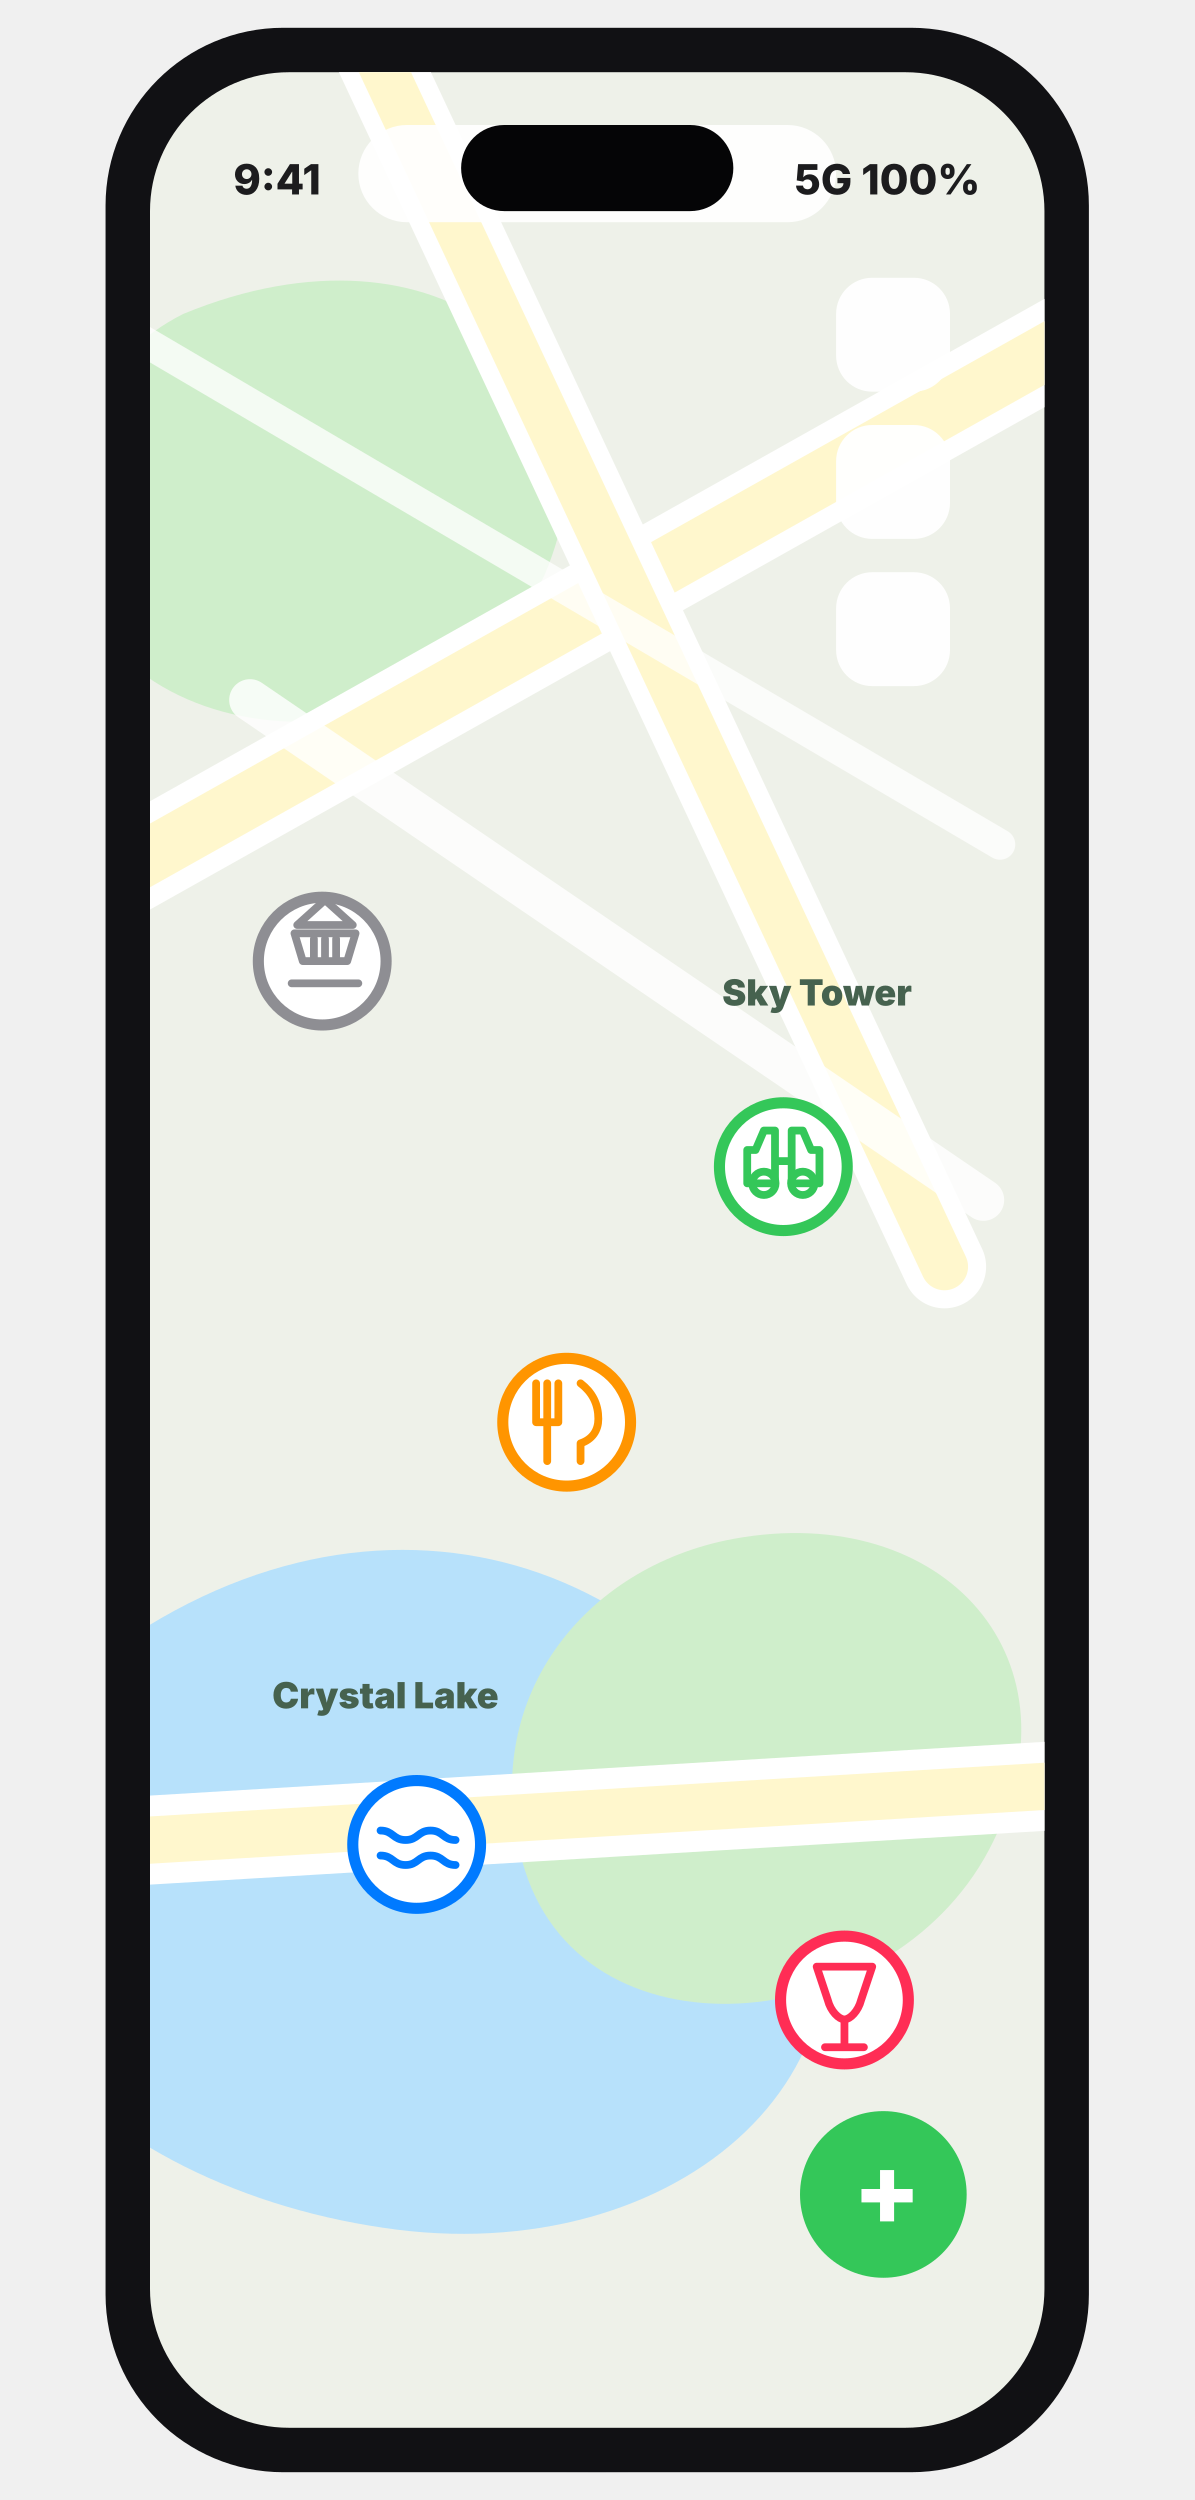
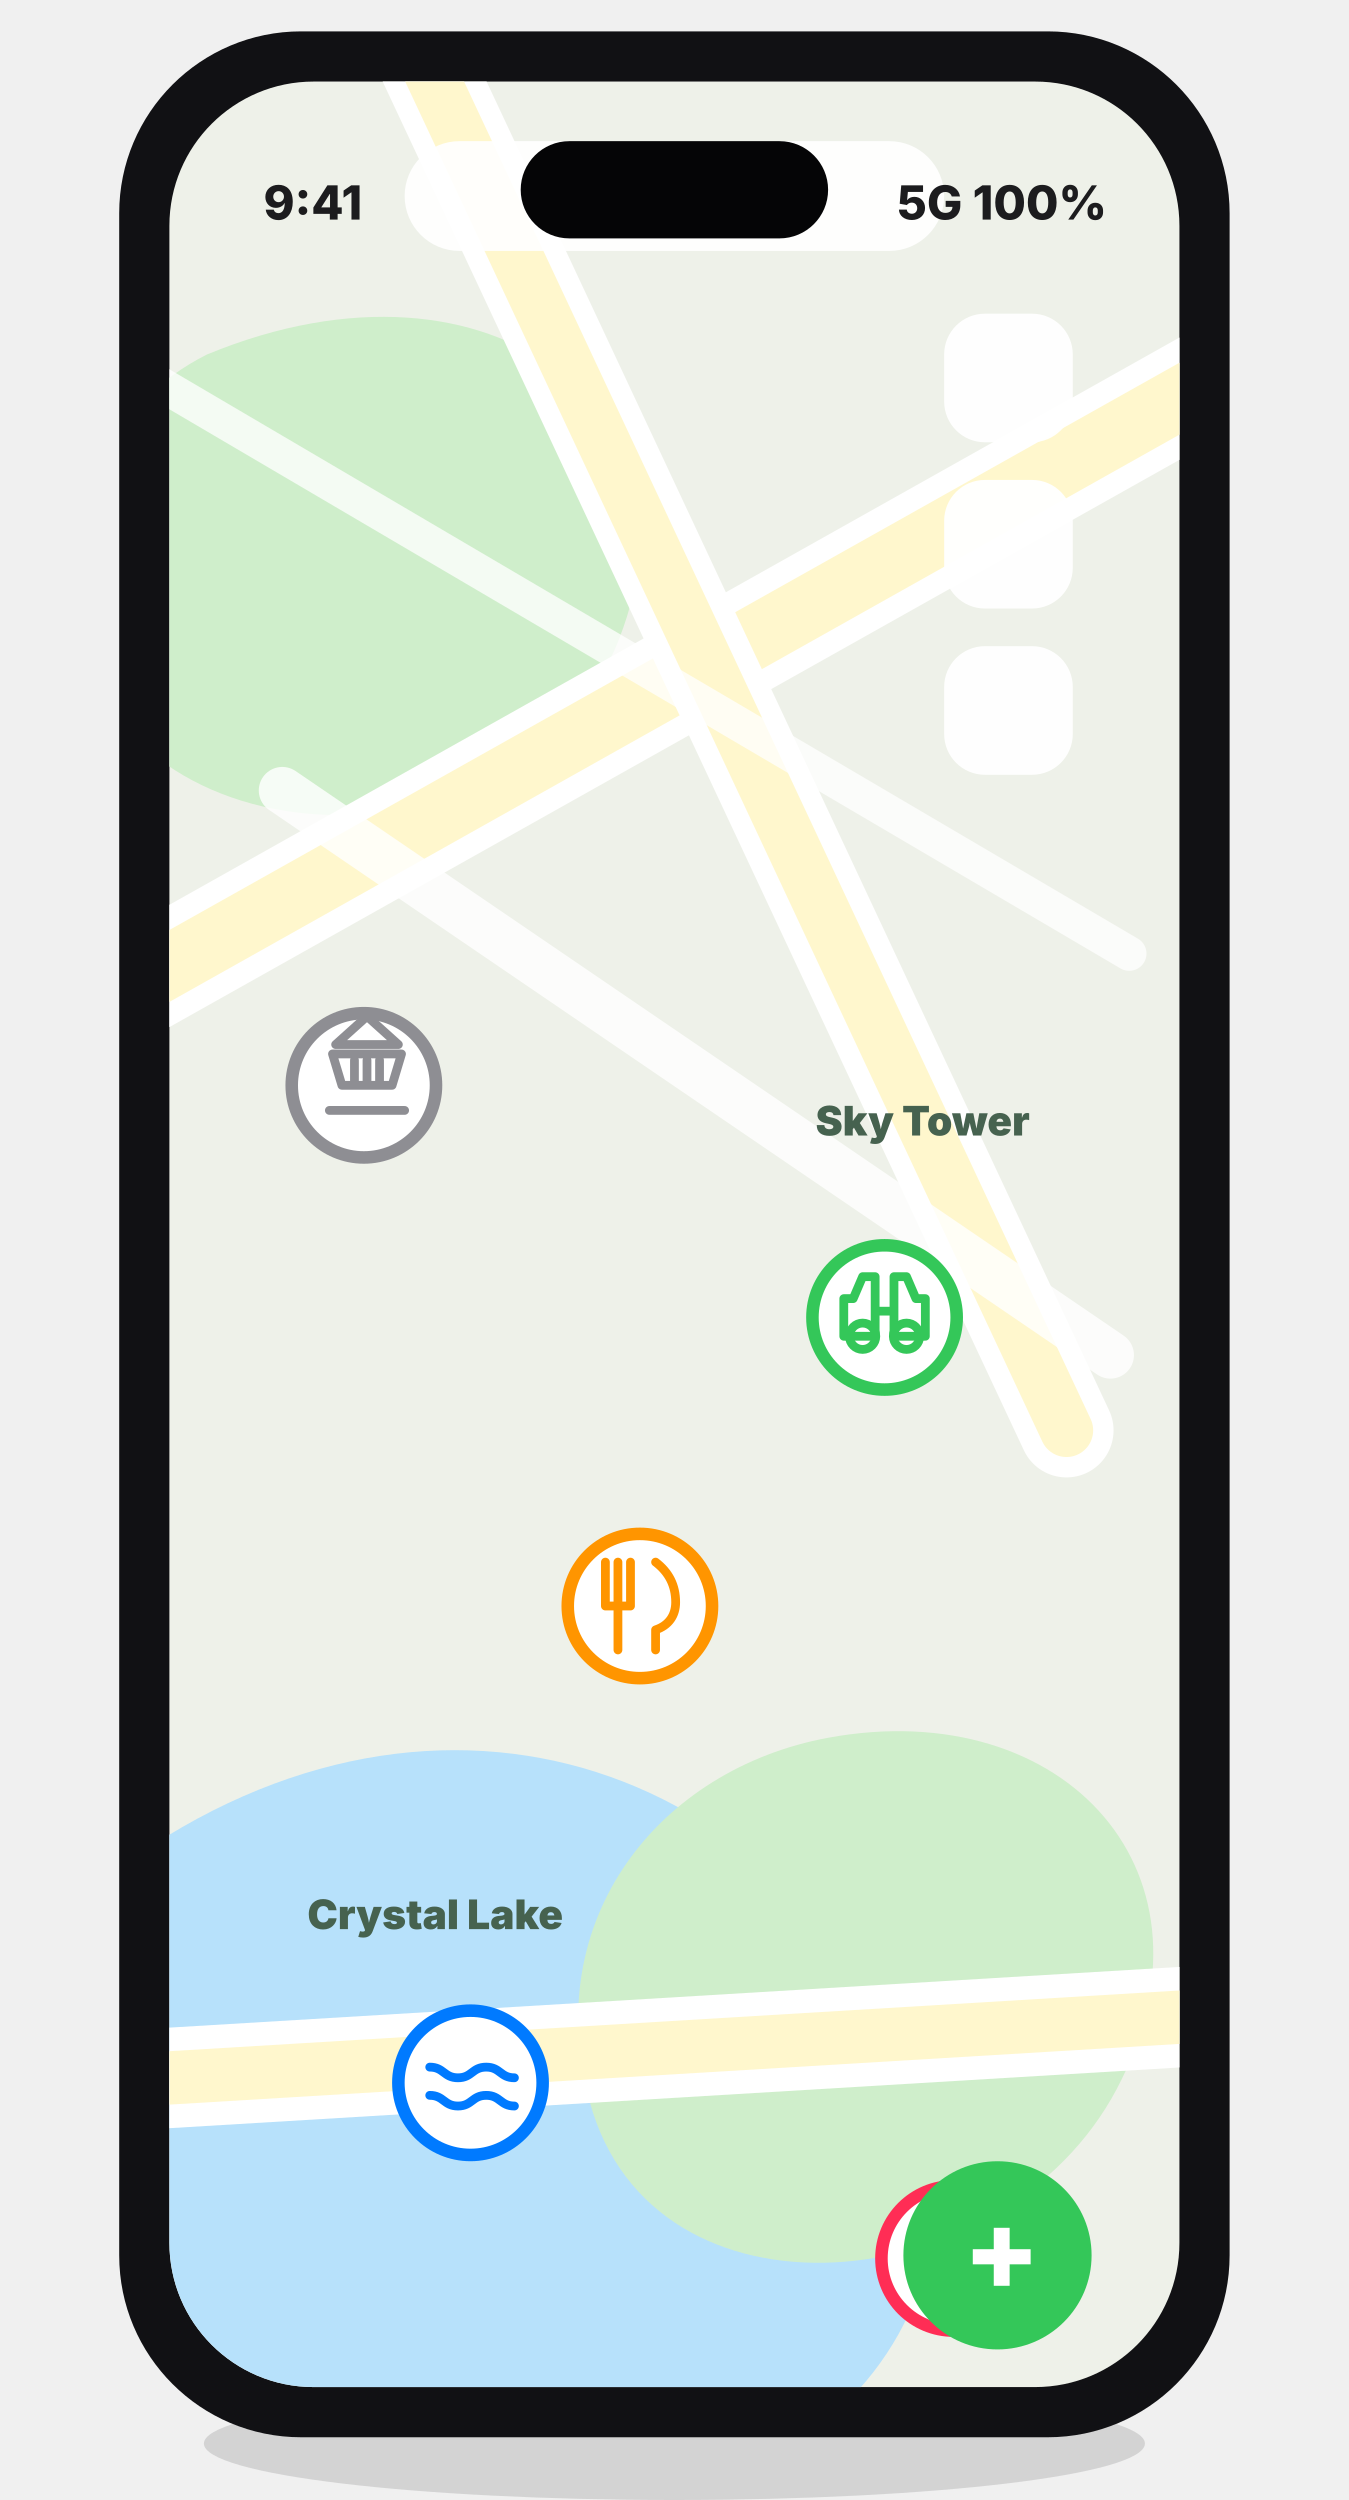
- <svg xmlns="http://www.w3.org/2000/svg" width="430" height="900" viewBox="0 0 430 900" role="img" aria-labelledby="title desc">
-   <ellipse cx="215" cy="872" rx="150" ry="18" fill="#1c1c1e" opacity=".14" />
-   <rect x="38" y="10" width="354" height="880" rx="64" fill="#111114" />
+ <svg xmlns="http://www.w3.org/2000/svg" width="430" height="797" viewBox="0 0 430 797" role="img" aria-labelledby="title desc">
+   <ellipse cx="215" cy="779" rx="150" ry="18" fill="#1c1c1e" opacity=".14" />
+   <rect x="38" y="10" width="354" height="767" rx="58" fill="#111114" />
  <clipPath id="screen">
-     <rect x="54" y="26" width="322" height="848" rx="50" />
+     <rect x="54" y="26" width="322" height="735" rx="46" />
  </clipPath>
  <g clip-path="url(#screen)">
-     <rect x="54" y="26" width="322" height="848" fill="#eef1e9" />
+     <rect x="54" y="26" width="322" height="735" fill="#eef1e9" />
    <path d="M20 610c100-88 218-58 266 42 44 92-42 166-148 150C28 786-56 700 20 610z" fill="#b7e1fb" />
    <path d="M66 113c92-38 162 20 130 94-34 76-162 68-172-11-4-36 12-68 42-83z" fill="#cfeecb" />
    <path d="M264 554c76-14 128 44 92 112-36 68-148 78-168 4-16-58 22-106 76-116z" fill="#cfeecb" />
    <g fill="none" stroke-linecap="round">
      <path d="M-28 354L410 108" stroke="#fff" stroke-width="34" />
      <path d="M-28 354L410 108" stroke="#fff7cd" stroke-width="20" />
      <path d="M132 12L340 456" stroke="#fff" stroke-width="30" />
      <path d="M132 12L340 456" stroke="#fff7cd" stroke-width="17" />
      <path d="M28 664L394 642" stroke="#fff" stroke-width="32" />
      <path d="M28 664L394 642" stroke="#fff7cd" stroke-width="17" />
      <path d="M90 252L354 432" stroke="#fff" stroke-width="15" opacity=".82" />
      <path d="M30 110L360 304" stroke="#fff" stroke-width="11" opacity=".76" />
    </g>
    <text x="98" y="615" fill="#46624f" font-family="-apple-system,BlinkMacSystemFont,Segoe UI,sans-serif" font-size="13" font-weight="900">Crystal Lake</text>
    <text x="260" y="362" fill="#46624f" font-family="-apple-system,BlinkMacSystemFont,Segoe UI,sans-serif" font-size="13" font-weight="900">Sky Tower</text>
    <g fill="#fff" stroke-width="4">
      <circle cx="150" cy="664" r="23" stroke="#007aff" />
      <circle cx="282" cy="420" r="23" stroke="#34c759" />
      <circle cx="204" cy="512" r="23" stroke="#ff9500" />
      <circle cx="304" cy="720" r="23" stroke="#ff2d55" />
      <circle cx="116" cy="346" r="23" stroke="#8e8e93" />
    </g>
    <g fill="none" stroke-linecap="round" stroke-linejoin="round" stroke-width="2.8">
      <path d="M137 659c4.5 0 4.5 3.4 9 3.4s4.5-3.4 9-3.4 4.5 3.4 9 3.4" stroke="#007aff" />
      <path d="M137 668c4.5 0 4.5 3.4 9 3.4s4.5-3.4 9-3.4 4.5 3.4 9 3.4" stroke="#007aff" />
      <path d="M272 414l3-7h4v19h-10v-12h3zM292 414l-3-7h-4v19h10v-12h-3zM279 418h6" stroke="#34c759" />
      <circle cx="275" cy="426" r="4.2" stroke="#34c759" />
      <circle cx="289" cy="426" r="4.2" stroke="#34c759" />
      <path d="M197 498v14M193 498v14M201 498v14M193 512h8M197 512v14" stroke="#ff9500" />
      <path d="M209 498c4.2 3.2 6.4 7.4 6.4 12.8 0 4.2-2.2 7.4-6.4 8.8v6.4" stroke="#ff9500" />
      <path d="M294 708h20l-4 12c-1 4-4 7-6 7s-5-3-6-7l-4-12zM304 727v10M297 737h14" stroke="#ff2d55" />
      <path d="M105 354h24M109 346h16l3-10h-22l3 10zM107 333h20l-10-9-10 9zM113 346v-8M117 346v-8M121 346v-8" stroke="#8e8e93" />
    </g>
    <rect x="301" y="100" width="41" height="41" rx="13" fill="#fff" opacity=".96" />
    <rect x="301" y="153" width="41" height="41" rx="13" fill="#fff" opacity=".96" />
    <rect x="301" y="206" width="41" height="41" rx="13" fill="#fff" opacity=".96" />
-     <circle cx="318" cy="790" r="30" fill="#34c759" />
-     <text x="307" y="801" fill="#fff" font-family="-apple-system,BlinkMacSystemFont,Segoe UI,sans-serif" font-size="36" font-weight="800">+</text>
+     <circle cx="318" cy="719" r="30" fill="#34c759" />
+     <text x="307" y="730" fill="#fff" font-family="-apple-system,BlinkMacSystemFont,Segoe UI,sans-serif" font-size="36" font-weight="800">+</text>
    <rect x="129" y="45" width="172" height="35" rx="17.5" fill="#fff" opacity=".92" />
    <text x="170" y="68" fill="#1c1c1e" font-family="-apple-system,BlinkMacSystemFont,Segoe UI,sans-serif" font-size="13" font-weight="900">Apple Maps</text>
  </g>
  <rect x="166" y="45" width="98" height="31" rx="15.5" fill="#050506" />
  <text x="84" y="70" fill="#1c1c1e" font-family="-apple-system,BlinkMacSystemFont,Segoe UI,sans-serif" font-size="15" font-weight="800">9:41</text>
  <text x="286" y="70" fill="#1c1c1e" font-family="-apple-system,BlinkMacSystemFont,Segoe UI,sans-serif" font-size="15" font-weight="800">5G 100%</text>
</svg>
